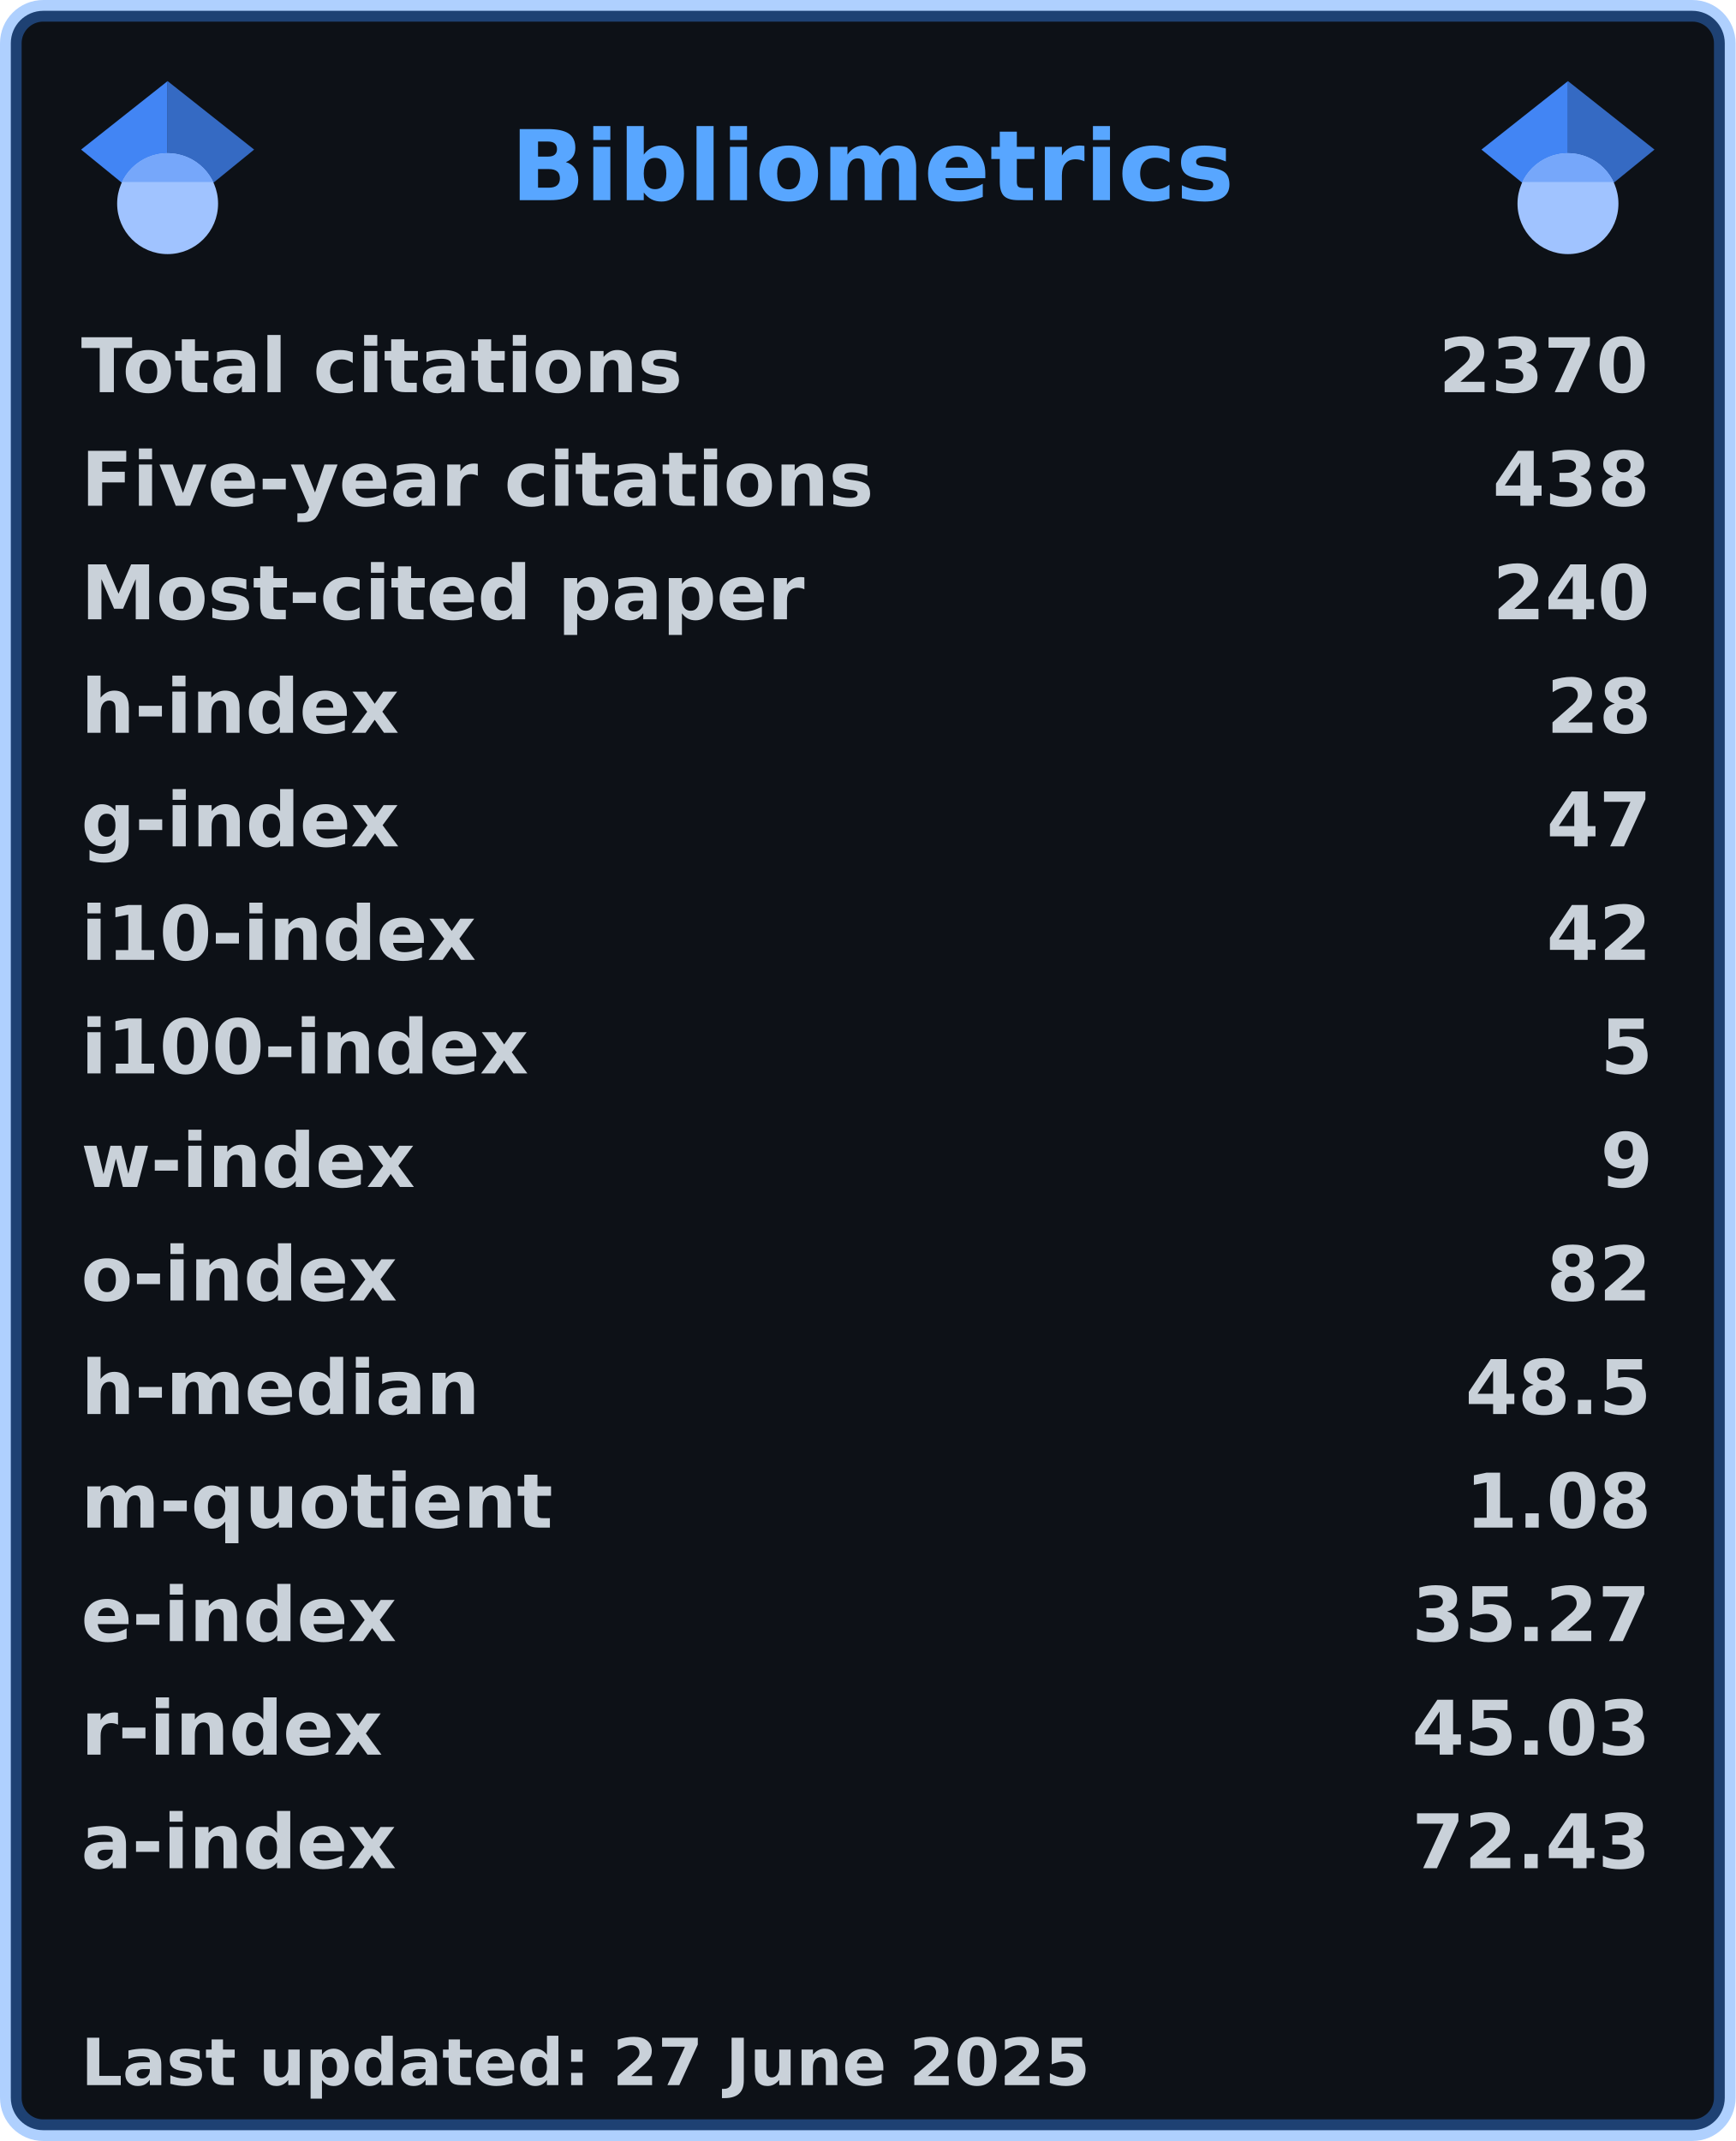
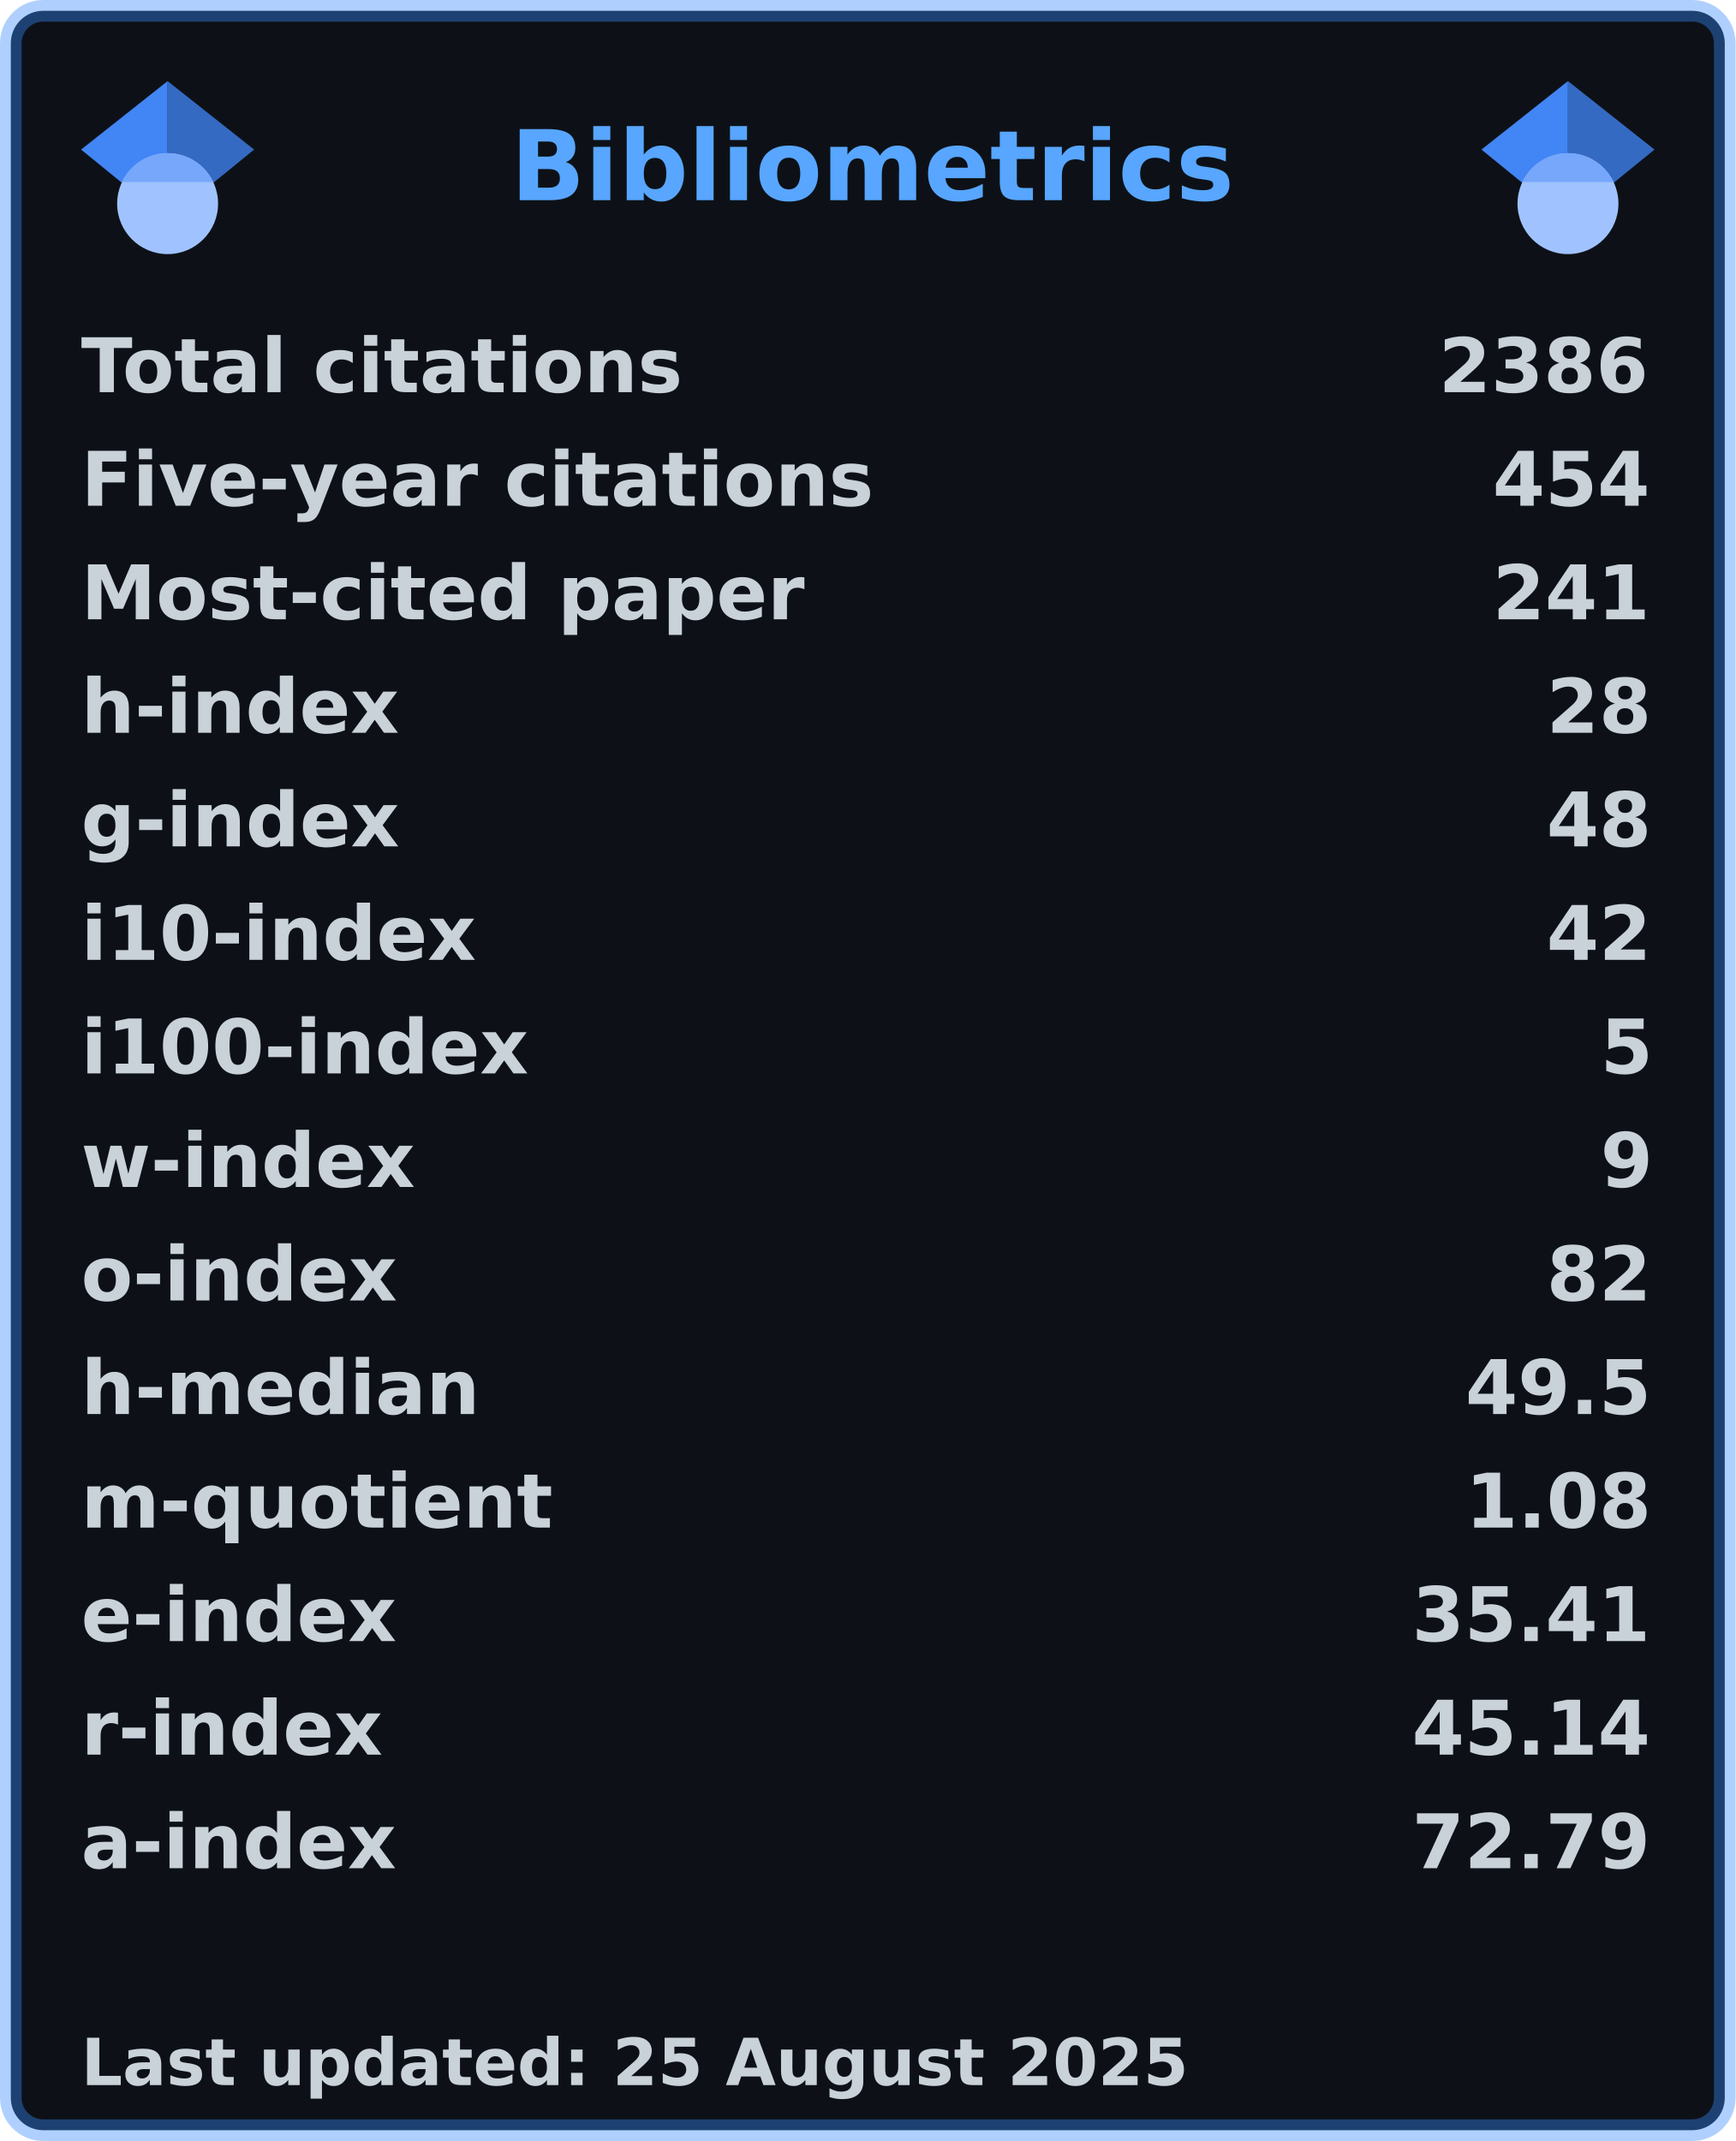
<svg xmlns="http://www.w3.org/2000/svg" width="321" height="396" viewBox="0 0 321 396" lang="en" xml:lang="en">
  <rect x="2" y="2" stroke-width="4" rx="6" width="317" height="392" stroke="rgba(56,139,253,0.4)" fill="#0d1117" />
  <g font-weight="600" font-size="110pt" font-family="Verdana,Geneva,DejaVu Sans,sans-serif" text-rendering="geometricPrecision">
    <text x="768" y="301" lengthAdjust="spacingAndGlyphs" textLength="1074" transform="scale(0.123)" fill="#58a6ff">Bibliometrics</text>
    <g fill="#c9d1d9">
      <g transform="translate(15, 60)">
        <g transform="scale(0.095)">
          <text lengthAdjust="spacingAndGlyphs" textLength="1170" x="0" y="132">Total citations</text>
-           <text lengthAdjust="spacingAndGlyphs" textLength="420" x="2643" y="132">2370</text>
+           <text lengthAdjust="spacingAndGlyphs" textLength="420" x="2643" y="132">2386</text>
        </g>
      </g>
      <g transform="translate(15, 81)">
        <g transform="scale(0.095)">
          <text lengthAdjust="spacingAndGlyphs" textLength="1524" x="0" y="132">Five-year citations</text>
-           <text lengthAdjust="spacingAndGlyphs" textLength="315" x="2748" y="132">438</text>
+           <text lengthAdjust="spacingAndGlyphs" textLength="315" x="2748" y="132">454</text>
        </g>
      </g>
      <g transform="translate(15, 102)">
        <g transform="scale(0.095)">
          <text lengthAdjust="spacingAndGlyphs" textLength="1395" x="0" y="132">Most-cited paper</text>
-           <text lengthAdjust="spacingAndGlyphs" textLength="315" x="2748" y="132">240</text>
+           <text lengthAdjust="spacingAndGlyphs" textLength="315" x="2748" y="132">241</text>
        </g>
      </g>
      <g transform="translate(15, 123)">
        <g transform="scale(0.095)">
          <text lengthAdjust="spacingAndGlyphs" textLength="621" x="0" y="132">h-index</text>
          <text lengthAdjust="spacingAndGlyphs" textLength="210" x="2853" y="132">28</text>
        </g>
      </g>
      <g transform="translate(15, 144)">
        <g transform="scale(0.095)">
          <text lengthAdjust="spacingAndGlyphs" textLength="621" x="0" y="132">g-index</text>
-           <text lengthAdjust="spacingAndGlyphs" textLength="210" x="2853" y="132">47</text>
+           <text lengthAdjust="spacingAndGlyphs" textLength="210" x="2853" y="132">48</text>
        </g>
      </g>
      <g transform="translate(15, 165)">
        <g transform="scale(0.095)">
          <text lengthAdjust="spacingAndGlyphs" textLength="772" x="0" y="132">i10-index</text>
          <text lengthAdjust="spacingAndGlyphs" textLength="210" x="2853" y="132">42</text>
        </g>
      </g>
      <g transform="translate(15, 186)">
        <g transform="scale(0.095)">
          <text lengthAdjust="spacingAndGlyphs" textLength="878" x="0" y="132">i100-index</text>
          <text lengthAdjust="spacingAndGlyphs" textLength="105" x="2958" y="132">5</text>
        </g>
      </g>
      <g transform="translate(15, 207)">
        <g transform="scale(0.095)">
          <text lengthAdjust="spacingAndGlyphs" textLength="651" x="0" y="132">w-index</text>
          <text lengthAdjust="spacingAndGlyphs" textLength="105" x="2958" y="132">9</text>
        </g>
      </g>
      <g transform="translate(15, 228)">
        <g transform="scale(0.095)">
          <text lengthAdjust="spacingAndGlyphs" textLength="618" x="0" y="132">o-index</text>
          <text lengthAdjust="spacingAndGlyphs" textLength="210" x="2853" y="132">82</text>
        </g>
      </g>
      <g transform="translate(15, 249)">
        <g transform="scale(0.095)">
          <text lengthAdjust="spacingAndGlyphs" textLength="784" x="0" y="132">h-median</text>
-           <text lengthAdjust="spacingAndGlyphs" textLength="368" x="2695" y="132">48.5</text>
+           <text lengthAdjust="spacingAndGlyphs" textLength="368" x="2695" y="132">49.5</text>
        </g>
      </g>
      <g transform="translate(15, 270)">
        <g transform="scale(0.095)">
          <text lengthAdjust="spacingAndGlyphs" textLength="914" x="0" y="132">m-quotient</text>
          <text lengthAdjust="spacingAndGlyphs" textLength="368" x="2695" y="132">1.08</text>
        </g>
      </g>
      <g transform="translate(15, 291)">
        <g transform="scale(0.095)">
          <text lengthAdjust="spacingAndGlyphs" textLength="618" x="0" y="132">e-index</text>
-           <text lengthAdjust="spacingAndGlyphs" textLength="472" x="2591" y="132">35.27</text>
+           <text lengthAdjust="spacingAndGlyphs" textLength="472" x="2591" y="132">35.41</text>
        </g>
      </g>
      <g transform="translate(15, 312)">
        <g transform="scale(0.095)">
          <text lengthAdjust="spacingAndGlyphs" textLength="584" x="0" y="132">r-index</text>
-           <text lengthAdjust="spacingAndGlyphs" textLength="472" x="2591" y="132">45.03</text>
+           <text lengthAdjust="spacingAndGlyphs" textLength="472" x="2591" y="132">45.14</text>
        </g>
      </g>
      <g transform="translate(15, 333)">
        <g transform="scale(0.095)">
          <text lengthAdjust="spacingAndGlyphs" textLength="616" x="0" y="132">a-index</text>
-           <text lengthAdjust="spacingAndGlyphs" textLength="472" x="2591" y="132">72.43</text>
+           <text lengthAdjust="spacingAndGlyphs" textLength="472" x="2591" y="132">72.79</text>
        </g>
      </g>
      <g transform="translate(15, 375)">
        <g transform="scale(0.082)">
-           <text lengthAdjust="spacingAndGlyphs" textLength="2279" x="0" y="130">Last updated: 27 June 2025</text>
+           <text lengthAdjust="spacingAndGlyphs" textLength="2496" x="0" y="130">Last updated: 25 August 2025</text>
        </g>
      </g>
      <svg x="15" y="15" width="32" height="32" viewBox="0 0 512 512">
        <path fill="#4285f4" d="M256 411.12L0 202.667 256 0z" />
        <path fill="#356ac3" d="M256 411.12l256-208.453L256 0z" />
        <circle fill="#a0c3ff" cx="256" cy="362.667" r="149.333" />
        <path fill="#76a7fa" d="M121.037 298.667c23.968-50.453 75.392-85.334 134.963-85.334s110.995 34.881 134.963 85.334H121.037z" />
      </svg>
      <svg x="274" y="15" width="32" height="32" viewBox="0 0 512 512">
        <path fill="#4285f4" d="M256 411.12L0 202.667 256 0z" />
        <path fill="#356ac3" d="M256 411.12l256-208.453L256 0z" />
        <circle fill="#a0c3ff" cx="256" cy="362.667" r="149.333" />
        <path fill="#76a7fa" d="M121.037 298.667c23.968-50.453 75.392-85.334 134.963-85.334s110.995 34.881 134.963 85.334H121.037z" />
      </svg>
    </g>
  </g>
</svg>
